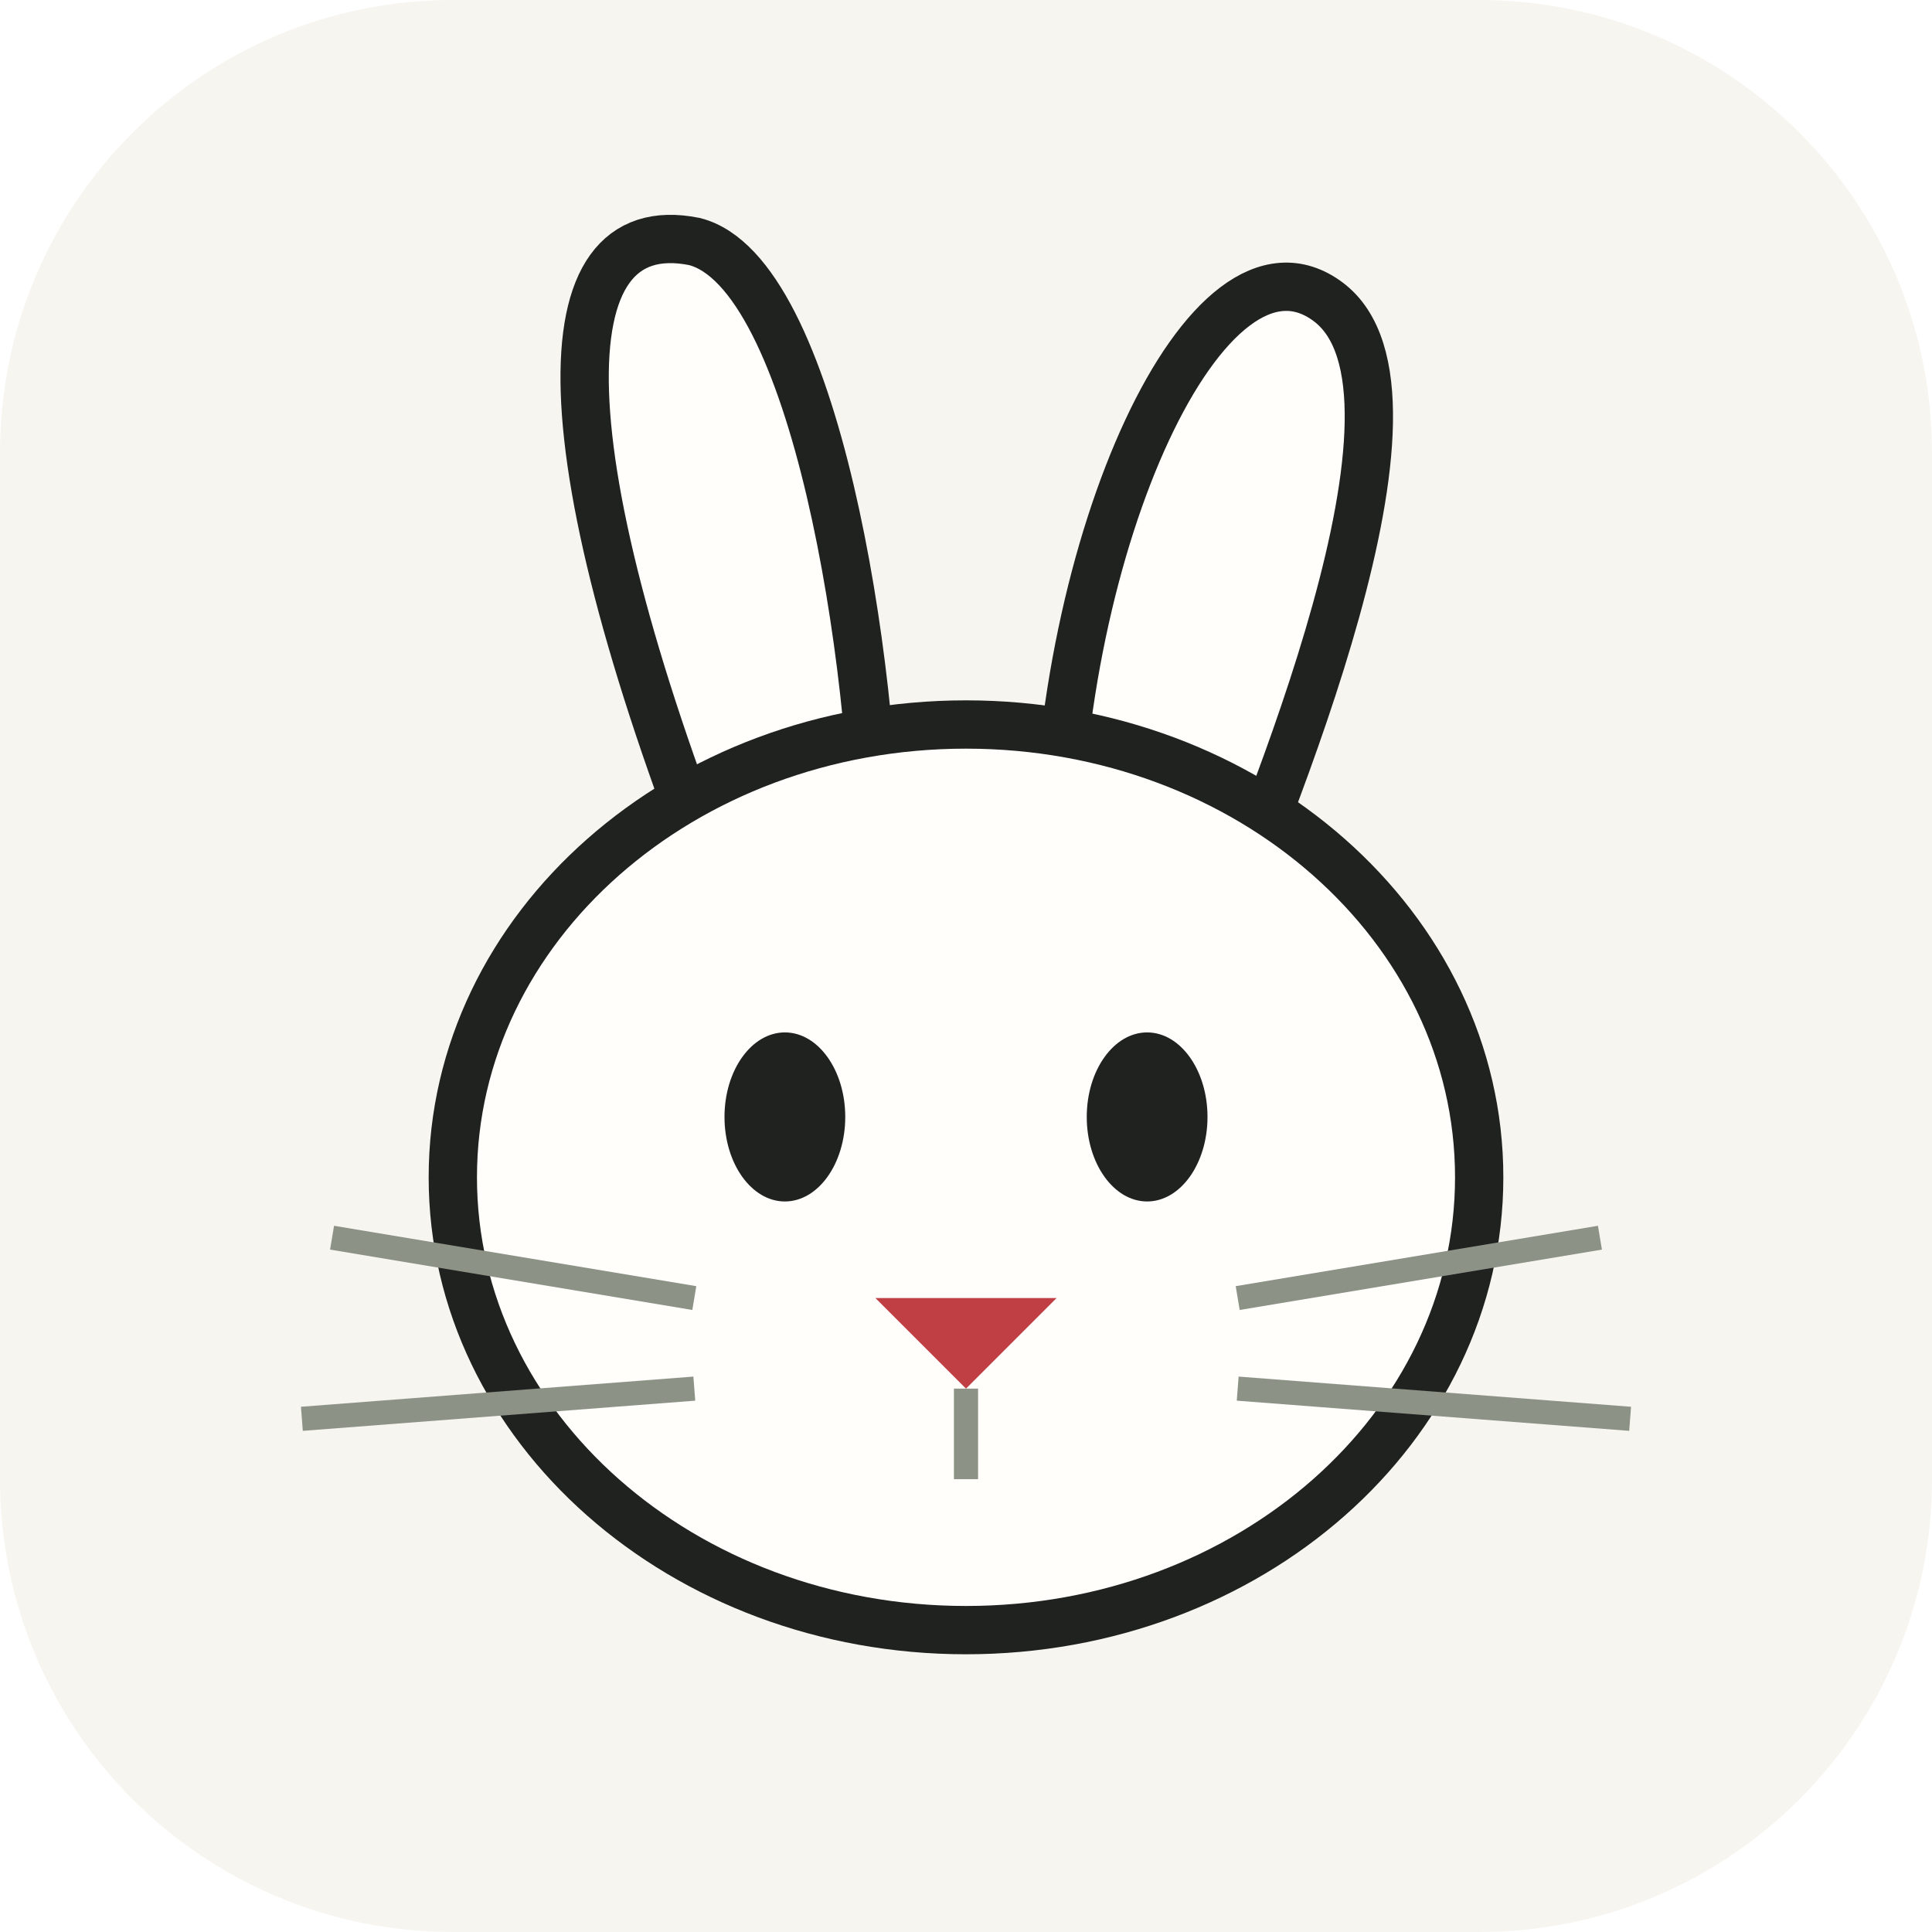
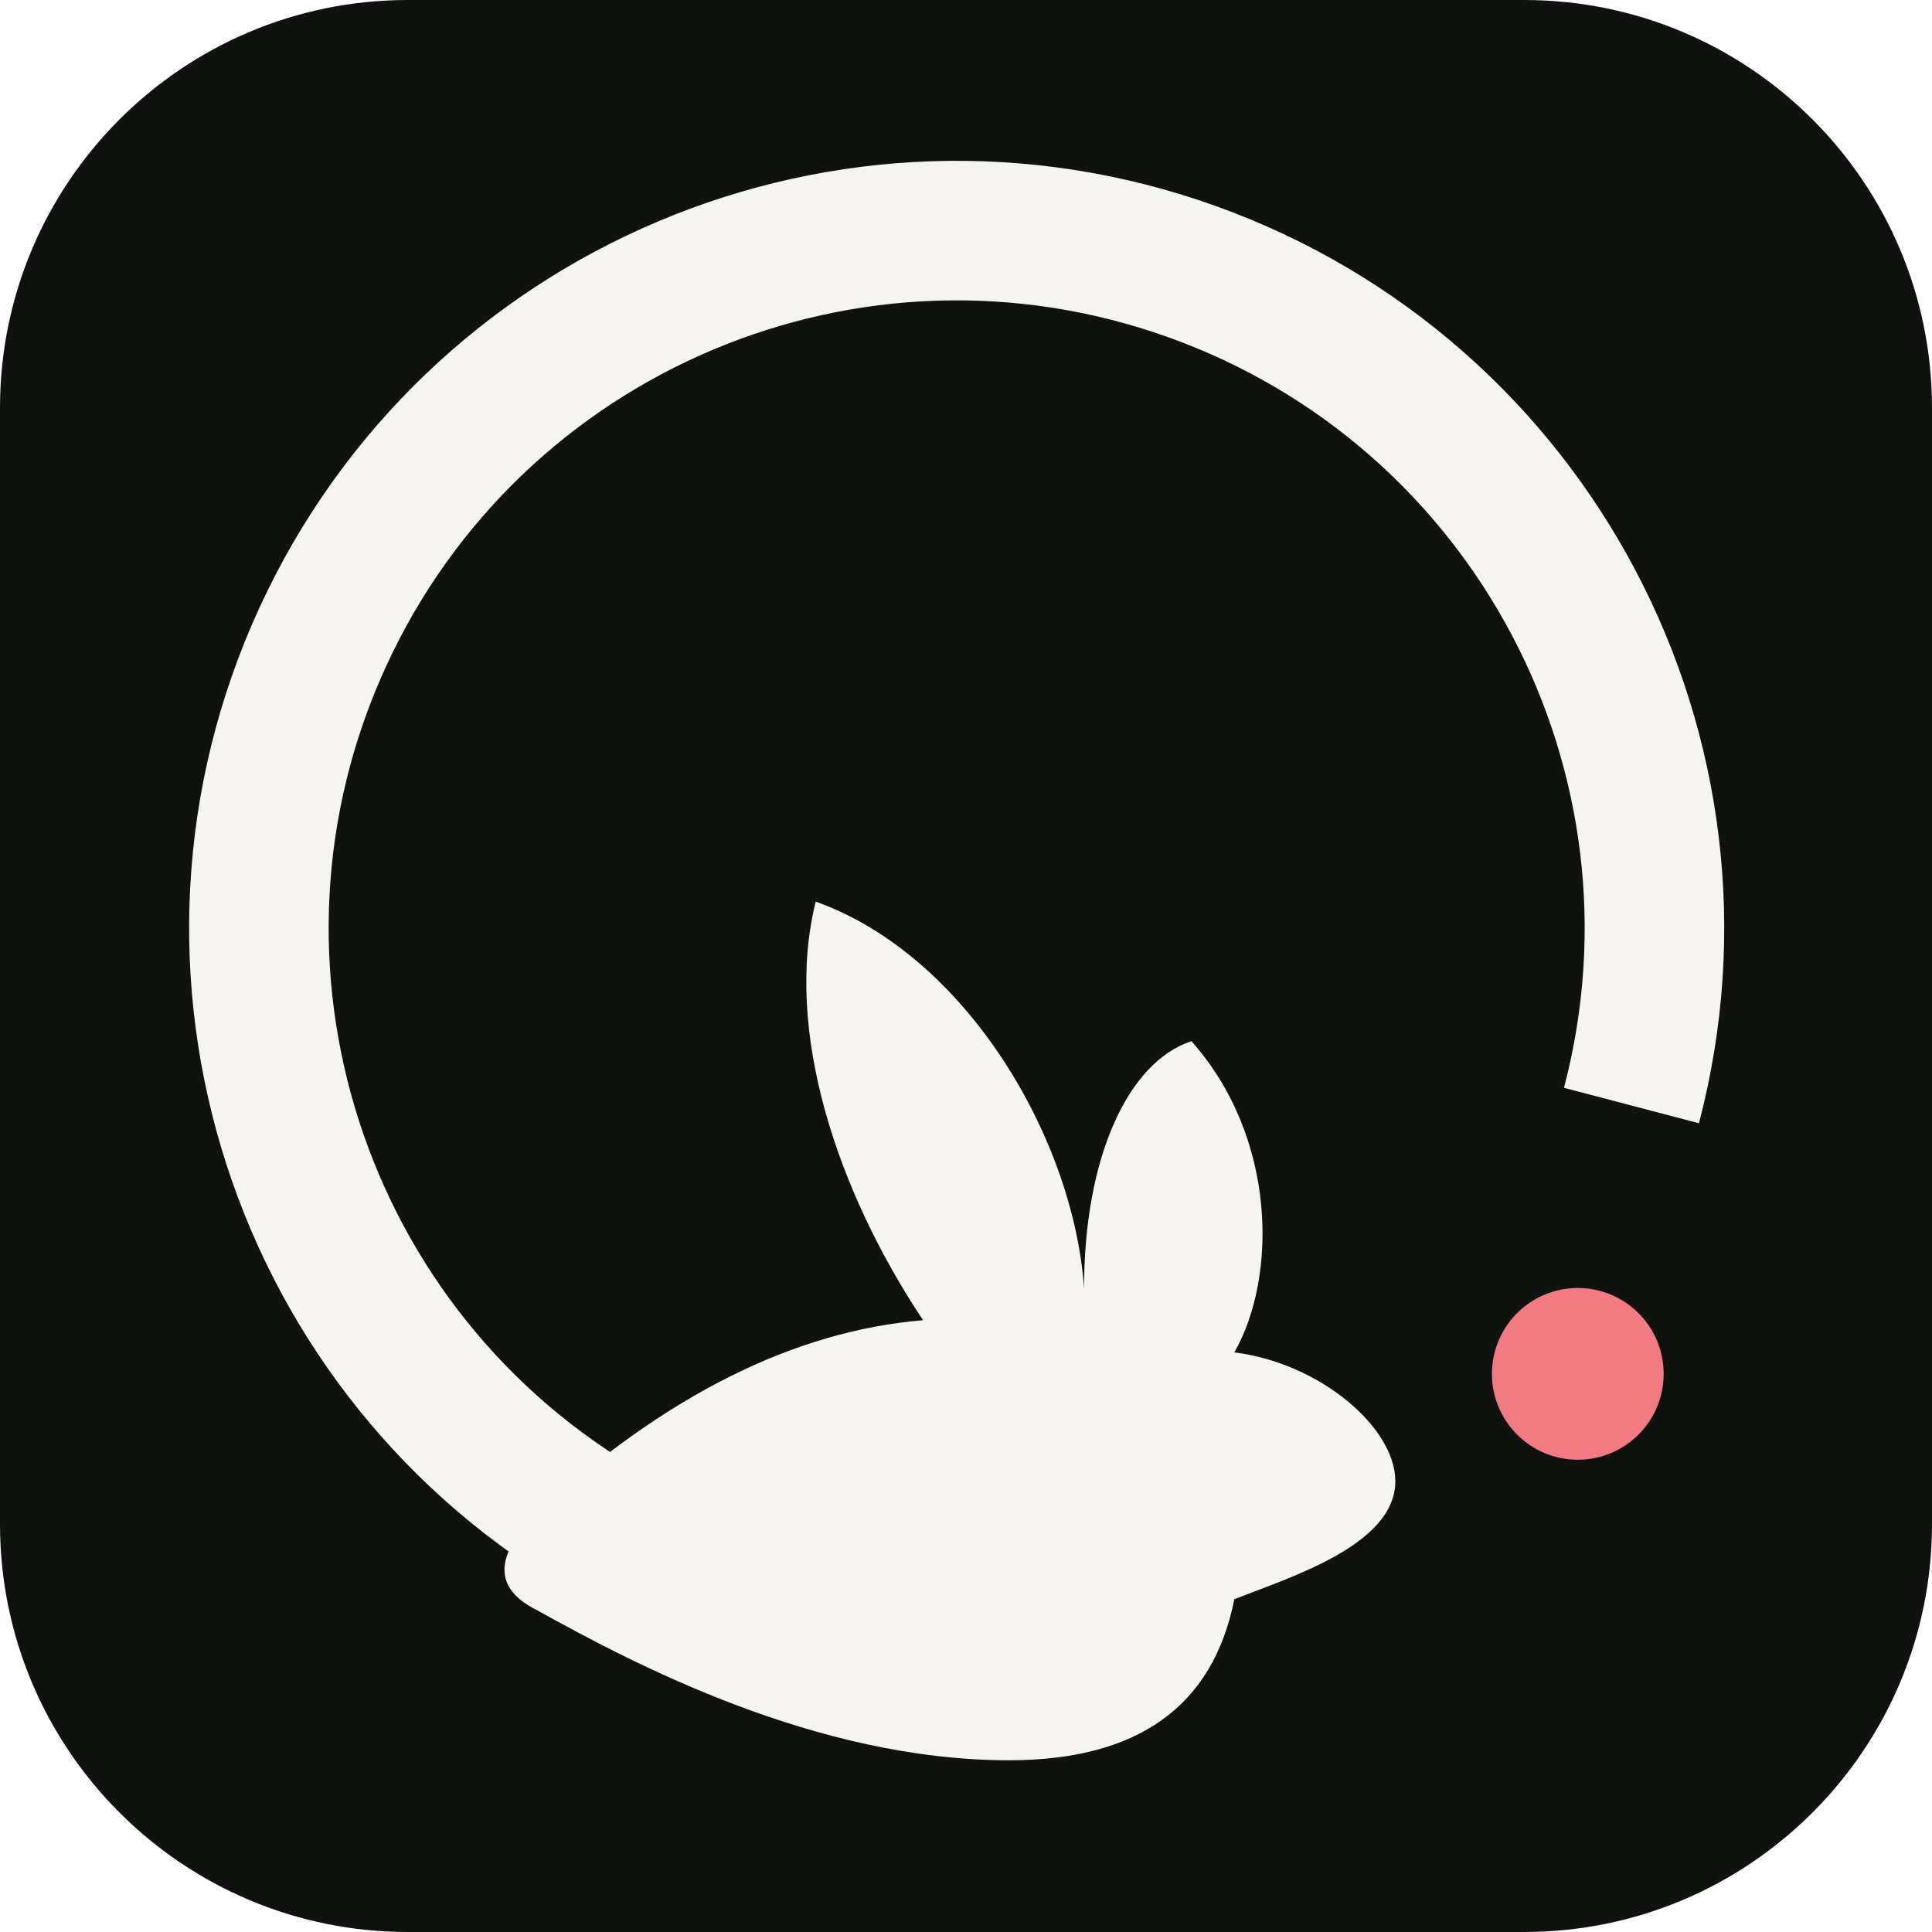
- <svg xmlns="http://www.w3.org/2000/svg" viewBox="0 0 64 64">
-   <rect width="64" height="64" rx="15" fill="#f7f5f0" />
-   <g stroke="#20221f" stroke-width="1.6">
-     <path d="M24 30C18 15 18 7 23 8C27 9 29 22 29 29M35 29C35 18 40 7 44 10C48 13 42 27 40 32" fill="#fffefa" />
-     <ellipse cx="32" cy="39" rx="17" ry="15" fill="#fffefa" />
-   </g>
-   <ellipse cx="26" cy="37" rx="2" ry="2.8" fill="#20221f" />
-   <ellipse cx="38" cy="37" rx="2" ry="2.8" fill="#20221f" />
-   <path d="M29 43L32 46L35 43" fill="#bf3f44" />
-   <path d="M32 46V49M23 43L11 41M23 46L10 47M41 43L53 41M41 46L54 47" stroke="#8d9287" stroke-width=".8" />
+ <svg xmlns="http://www.w3.org/2000/svg" viewBox="0 0 180 180">
+   <rect width="180" height="180" rx="38" fill="#101210" />
+   <path d="M57 143A65 65 0 1 1 152 103" fill="none" stroke="#F5F4F0" stroke-width="13" />
+   <path d="M50 141C62 130 74 124 86 123C78 111 73 96 76 84C90 89 100 106 101 120C101 108 105 99 111 97C119 106 119 119 115 126C123 127 130 133 130 138C130 144 120 147 115 149C113 159 106 164 94 164C76 164 59 155 50 150C46 148 46 145 50 141Z" fill="#F5F4F0" />
+   <circle cx="147" cy="128" r="8" fill="#F17A83" />
</svg>
